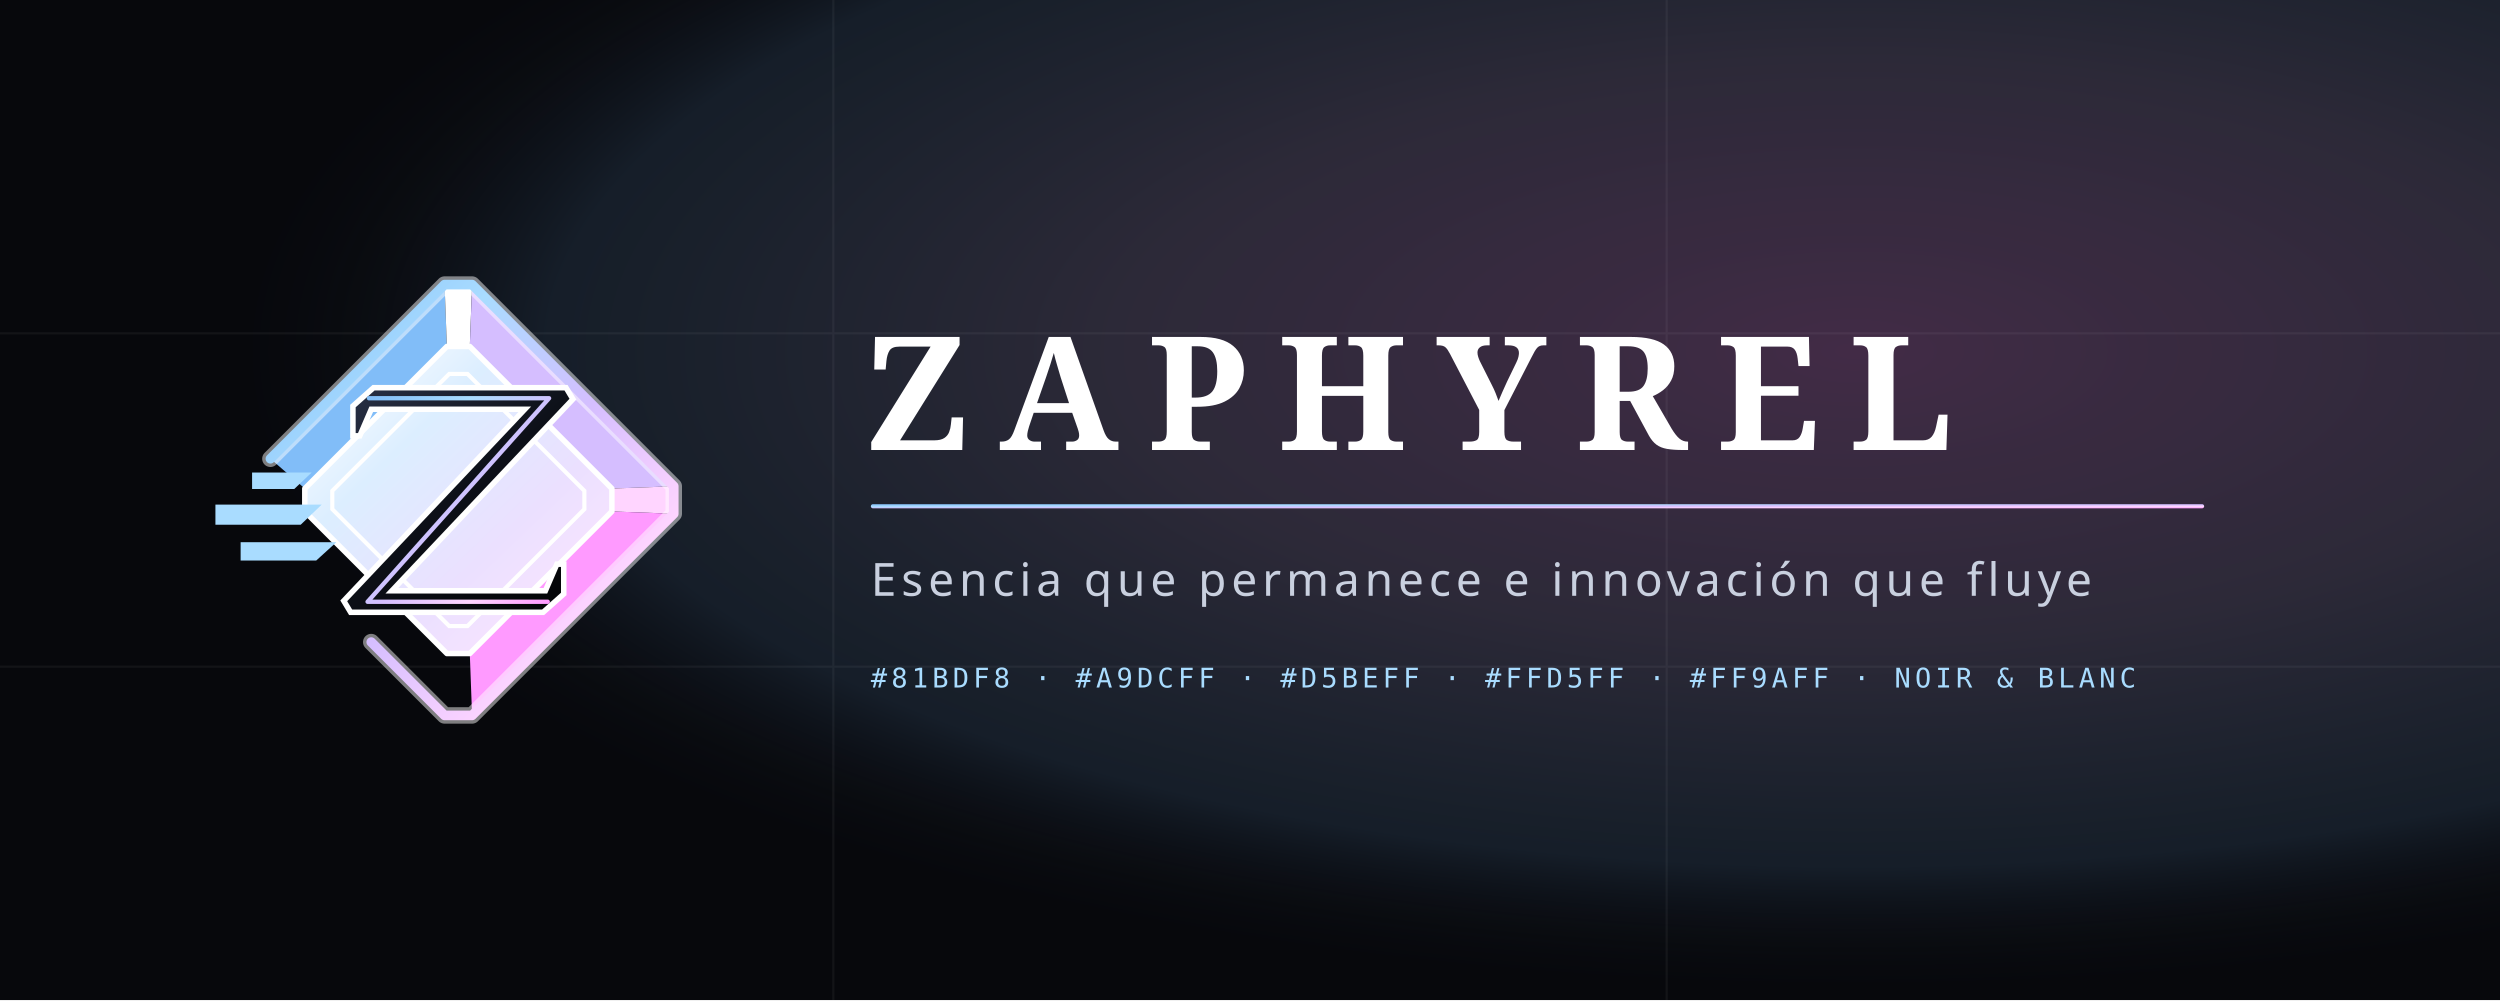
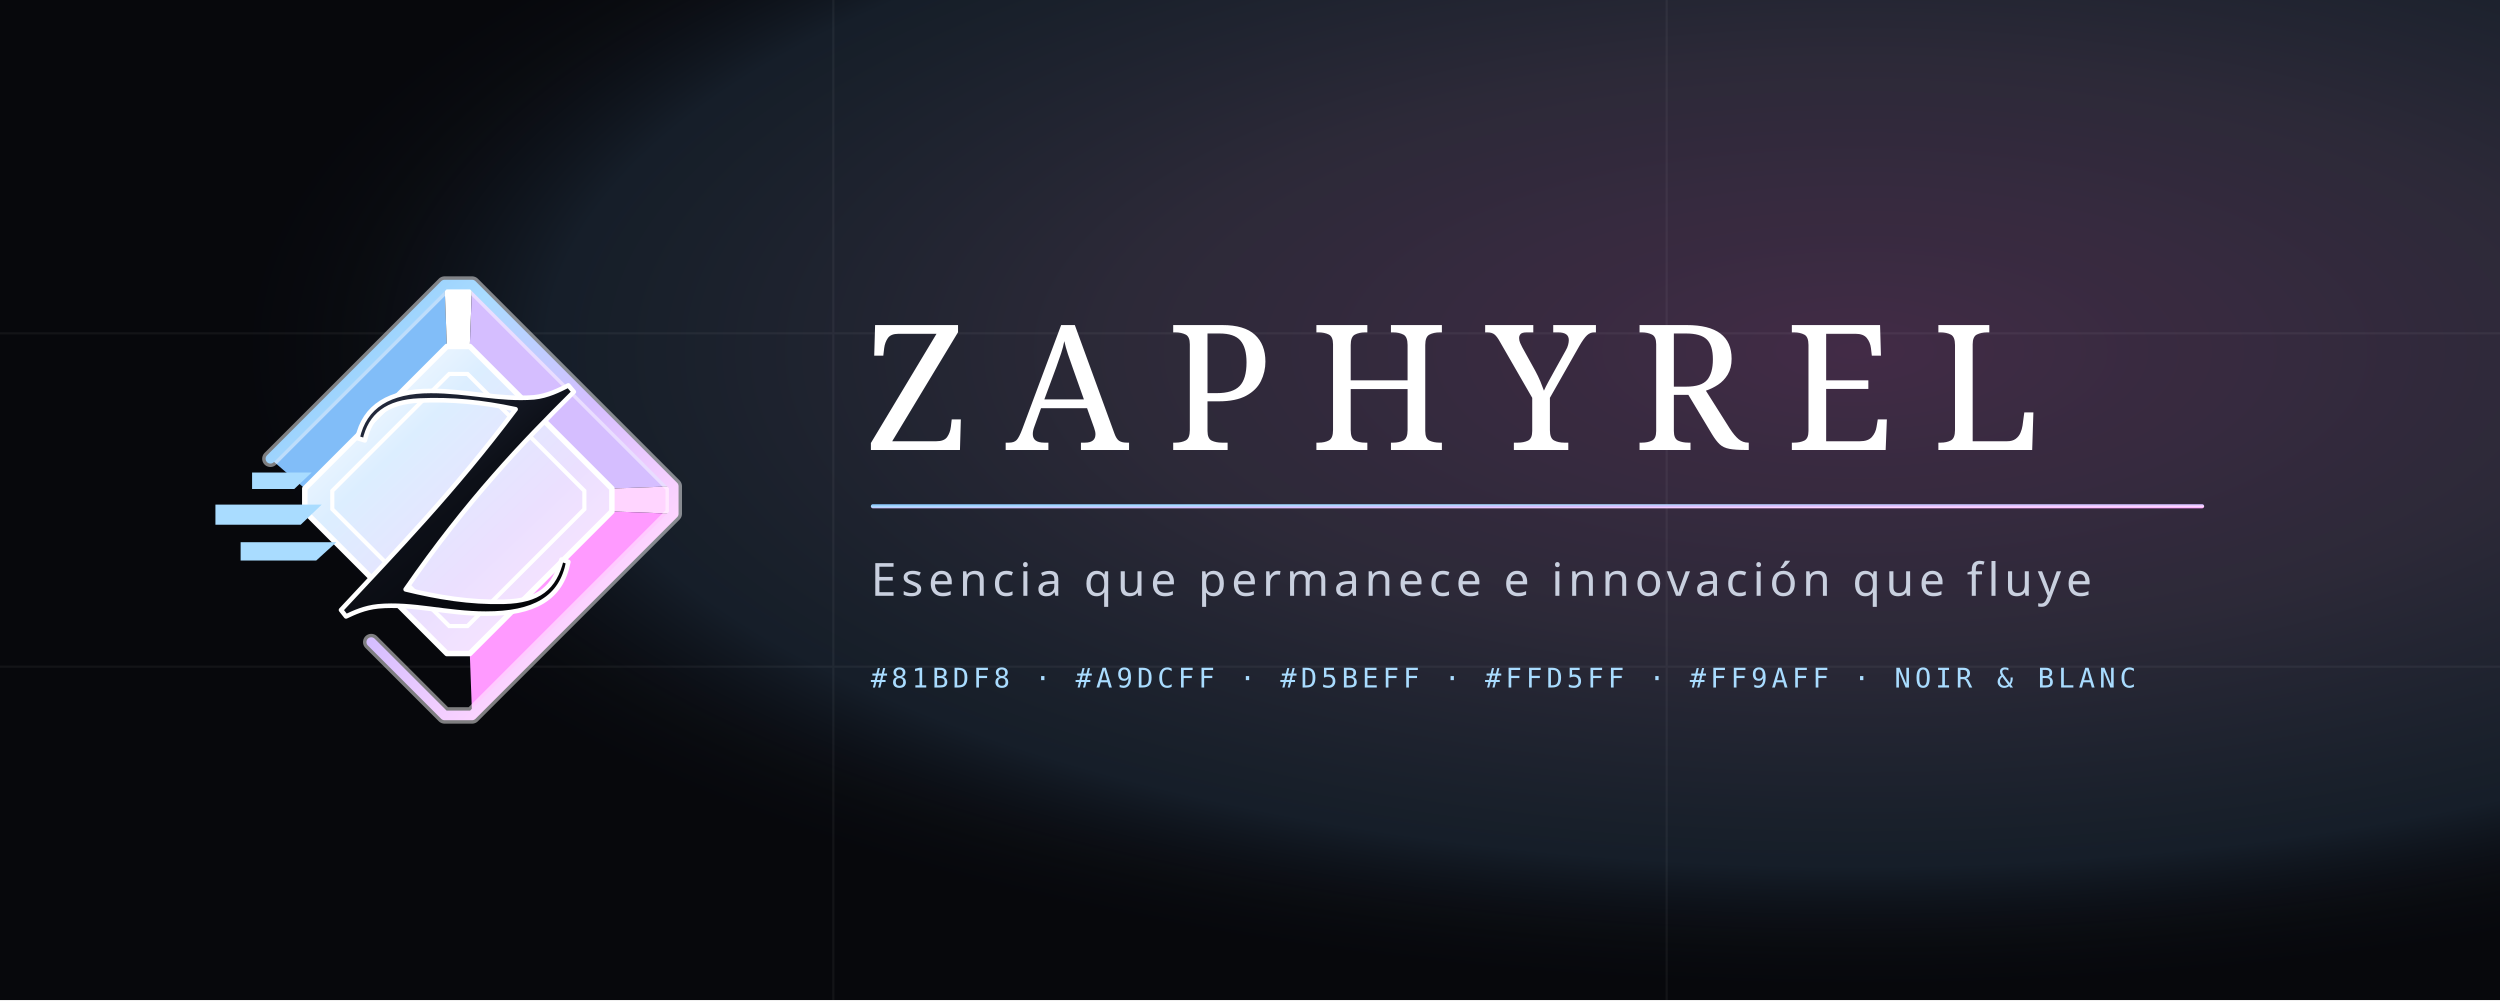
<svg xmlns="http://www.w3.org/2000/svg" viewBox="0 0 1200 480" width="1200" height="480" role="img" aria-label="Redes sociales Zaphyrel v8">
  <defs>
    <linearGradient id="rs8-p" x1="0" y1="0" x2="1" y2="1">
      <stop offset="0" stop-color="#81BDF8" />
      <stop offset="0.28" stop-color="#A9DCFF" />
      <stop offset="0.54" stop-color="#D5BEFF" />
      <stop offset="0.78" stop-color="#FFD5FF" />
      <stop offset="1" stop-color="#FF9AFF" />
    </linearGradient>
    <linearGradient id="rs8-tbl" x1="0.06" y1="0.04" x2="0.94" y2="0.96">
      <stop offset="0" stop-color="#FFFFFF" />
      <stop offset="0.3" stop-color="#DCEEFF" />
      <stop offset="0.65" stop-color="#EBE0FF" />
      <stop offset="1" stop-color="#FFE6FF" />
    </linearGradient>
    <linearGradient id="rs8-obs" x1="0.12" y1="0.04" x2="0.88" y2="0.96">
      <stop offset="0" stop-color="#252C40" />
      <stop offset="0.48" stop-color="#0D1018" />
      <stop offset="1" stop-color="#040508" />
    </linearGradient>
    <radialGradient id="rs8-aura" cx="0.74" cy="0.35" r="0.65">
      <stop offset="0" stop-color="#FF9AFF" stop-opacity=".24" />
      <stop offset="0.45" stop-color="#D5BEFF" stop-opacity=".18" />
      <stop offset="0.8" stop-color="#81BDF8" stop-opacity=".12" />
      <stop offset="1" stop-color="#07080C" stop-opacity="0" />
    </radialGradient>
  </defs>
  <rect width="1200" height="480" fill="#07080C" />
  <rect width="1200" height="480" fill="url(#rs8-aura)" />
  <path d="M 0 160 H 1200 M 0 320 H 1200 M 400 0 V 480 M 800 0 V 480" stroke="#FFFFFF" stroke-opacity=".05" stroke-width="1" />
  <g transform="translate(88,108) scale(2.2)">
    <polygon points="19,51 57,13 57.5,26.5 26.5,57.5" fill="#81BDF8" />
    <polygon points="57,13 63,13 62.5,26.5 57.5,26.5" fill="#FFFFFF" />
    <polygon points="63,13 107,57 93.5,57.5 62.5,26.5" fill="#D5BEFF" />
    <polygon points="107,57 107,63 93.5,62.5 93.5,57.5" fill="#FFD5FF" />
    <polygon points="107,63 63,107 62.5,93.5 93.5,62.5" fill="#FF9AFF" />
    <polygon points="57.5,26.5 62.5,26.5 93.5,57.5 93.5,62.5 62.5,93.5 57.5,93.5 26.5,62.5 26.5,57.5" fill="url(#rs8-tbl)" stroke="#FFFFFF" stroke-width="1.2" stroke-linejoin="round" />
    <polygon points="58,32.5 62,32.5 87.5,58 87.5,62 62,87.5 58,87.5 32.5,62 32.5,58" fill="none" stroke="#FFFFFF" stroke-width="0.9" />
    <path d="M 19 51 L 57 13 L 63 13 L 107 57 L 107 63 L 63 107 L 57 107 L 41 91" fill="none" stroke="#FFFFFF" stroke-width="3.6" stroke-linecap="round" stroke-linejoin="round" opacity=".48" />
    <path d="M 19 51 L 57 13 L 63 13 L 107 57 L 107 63 L 63 107 L 57 107 L 41 91" fill="none" stroke="url(#rs8-p)" stroke-width="2.1" stroke-linecap="round" stroke-linejoin="round" />
    <path d="M 15 54 H 28 L 24.2 57.6 H 15 Z M 7 61 H 30.2 L 25.6 65.4 H 7 Z M 12.5 69.2 H 33.4 L 29 73.2 H 12.5 Z" fill="#A9DCFF" />
-     <path d="M 37 46 V 39.5 L 41.5 35.5 H 83.5 L 85 38 L 45.5 79.8 H 79 L 81.5 74 H 83 V 80.5 L 78.5 84.5 H 36.5 L 35 82 L 74.5 40.2 H 41 L 38.5 46 Z" fill="url(#rs8-obs)" stroke="#FFFFFF" stroke-width="1.2" stroke-linejoin="miter" />
-     <path d="M 40.5 37.8 H 79.8 L 40.2 82.2 H 79.5" fill="none" stroke="url(#rs8-p)" stroke-width="0.95" stroke-linecap="round" stroke-linejoin="round" />
+     <path d="M 38 46.5 C 39.5 39.5, 45 36.2, 54 36.2 C 62 36.2, 69 38.2, 76.5 37.6 C 79.5 37.3, 82 36, 84 35 L 85.2 36.4 C 74 47.5, 62 60, 48.5 79.5 C 55.5 81.2, 62.5 82.4, 70 82.2 C 77.5 82, 81 79.2, 82.5 73 L 84 73.5 C 82.5 81.5, 76.5 84.8, 66 84.8 C 57.5 84.8, 50 82.5, 42.5 83.2 C 39.5 83.5, 37.2 84.6, 35.5 85.4 L 34.4 84 C 46.5 71, 59 58.2, 72.5 40.2 C 65 38.6, 58.5 38, 51.5 38.3 C 44.5 38.6, 40.8 41.5, 39.6 47 Z" fill="url(#rs8-obs)" stroke="#FFFFFF" stroke-width="1" stroke-linejoin="round" />
+     <path d="M 48 60 H 72" fill="none" stroke="url(#rs8-p)" stroke-width="1.8" stroke-linecap="round" />
  </g>
-   <text x="415" y="216" font-family="'Cinzel', 'Bodoni Moda', Georgia, serif" font-size="76" font-weight="600" letter-spacing="14" fill="#FFFFFF">ZAPHYREL</text>
+   <text x="415" y="216" font-family="'Cormorant Garamond', Georgia, serif" font-size="84" font-weight="300" letter-spacing="18" fill="#FFFFFF">ZAPHYREL</text>
  <rect x="418" y="242" width="640" height="2" rx="1" fill="url(#rs8-p)" />
  <text x="418" y="286" font-family="'Outfit', 'Plus Jakarta Sans', system-ui, sans-serif" font-size="22" font-weight="300" letter-spacing="2.4" fill="#C9D0DF">Esencia que permanece e innovación que fluye</text>
  <text x="418" y="330" font-family="'JetBrains Mono', monospace" font-size="13" letter-spacing="2" fill="#A9DCFF">#81BDF8 · #A9DCFF · #D5BEFF · #FFD5FF · #FF9AFF · NOIR &amp; BLANC</text>
</svg>
